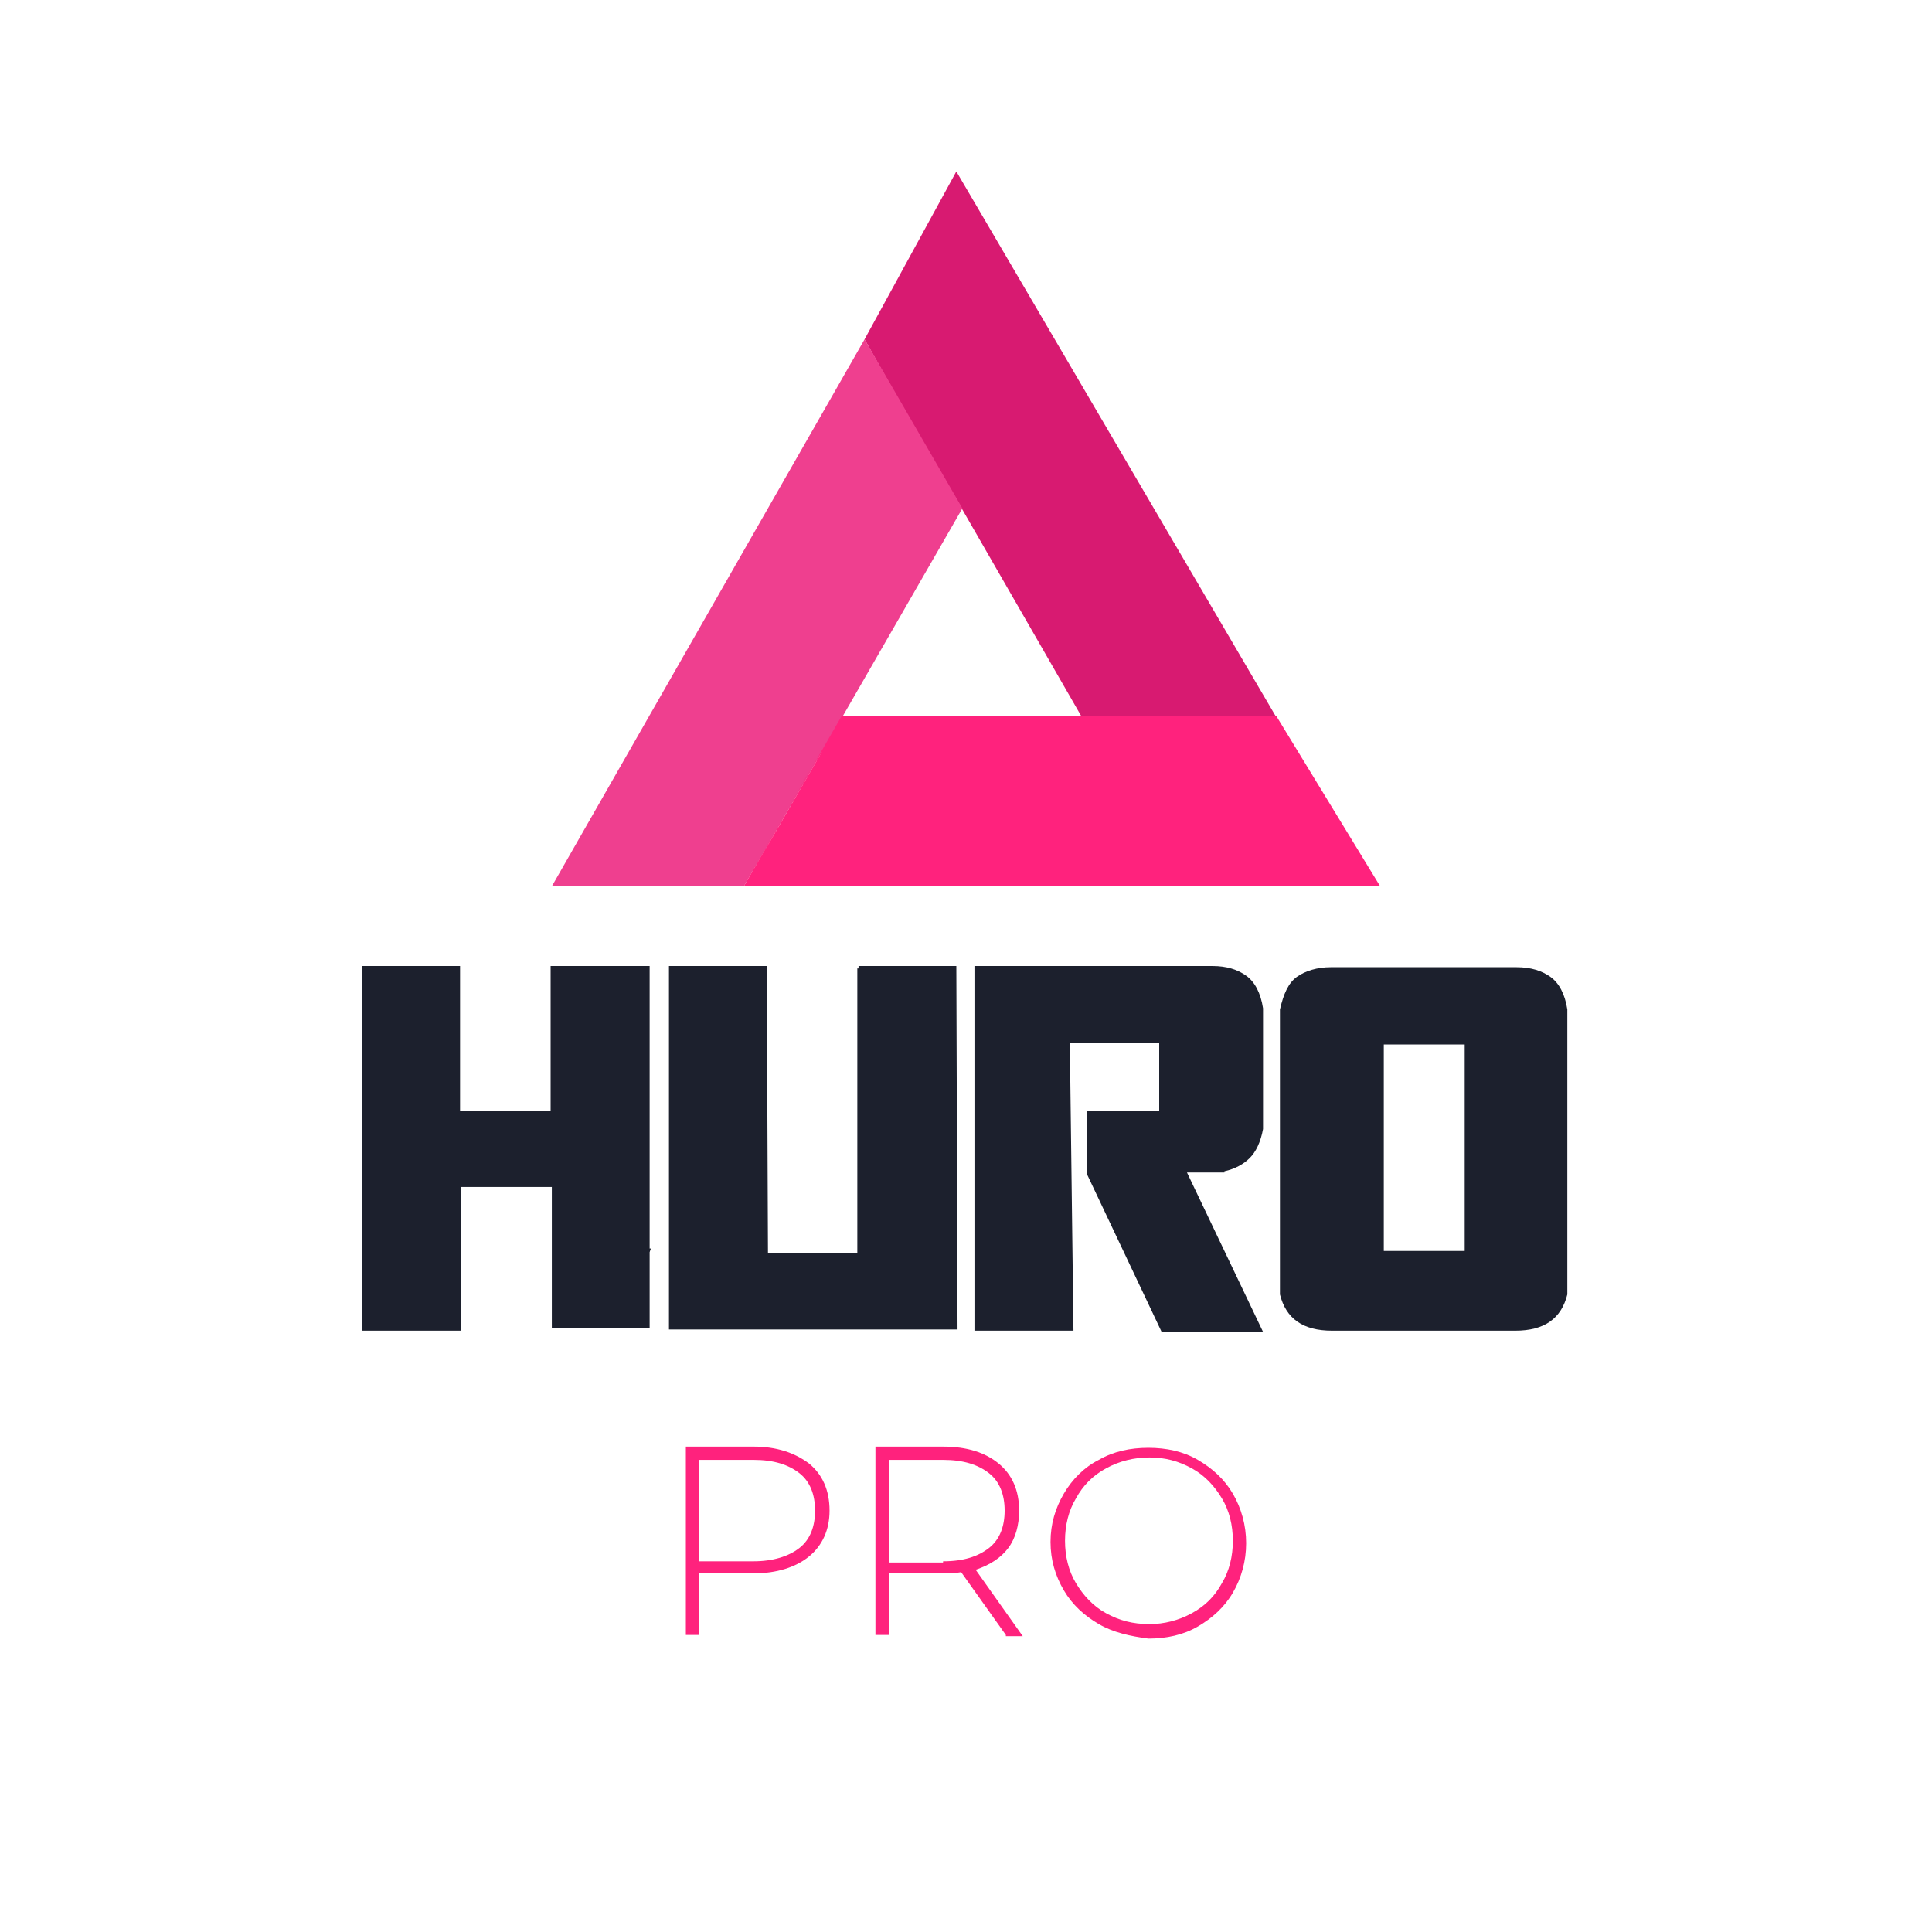
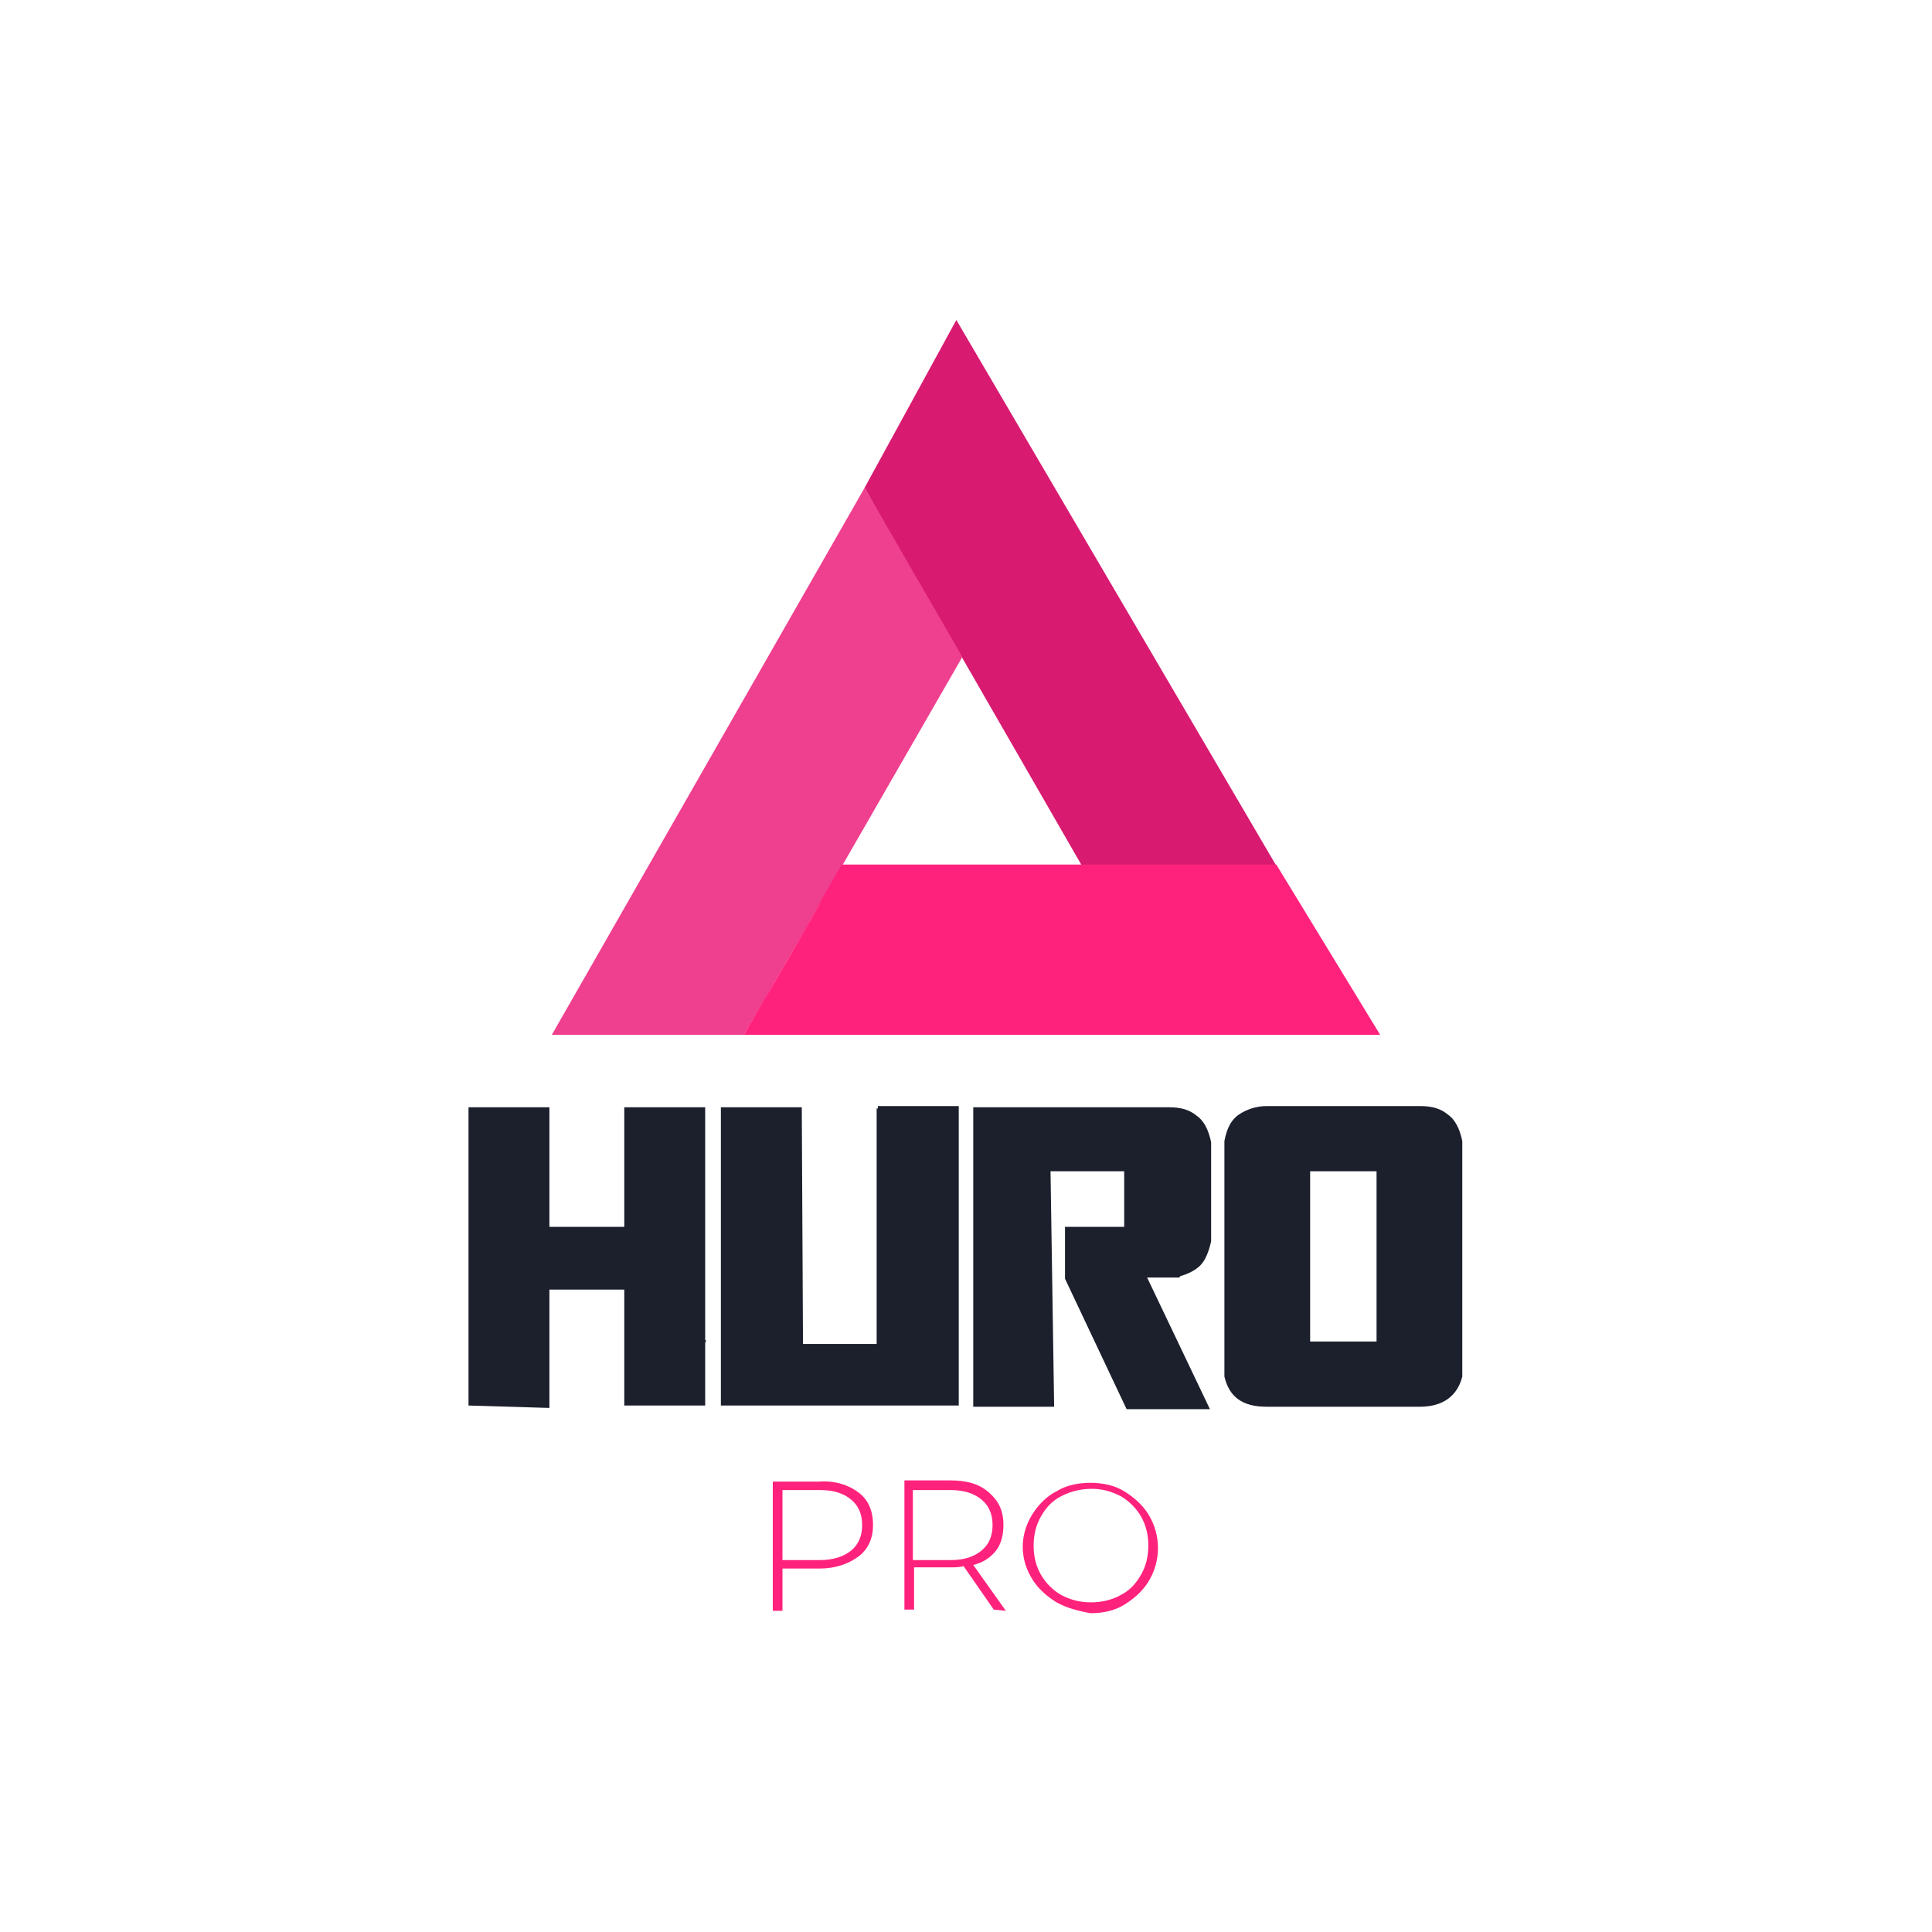
<svg xmlns="http://www.w3.org/2000/svg" version="1.1" id="OBJECTS" x="0px" y="0px" viewBox="0 0 160 160" style="enable-background:new 0 0 160 160;" xml:space="preserve">
  <style type="text/css">
	.st0{fill:#D81A71;}
	.st1{fill:#EF3F8F;}
	.st2{fill:#FF227D;}
	.st3{fill:#1C202D;}
</style>
  <g>
    <g>
-       <path class="st0" d="M74.3,32.9l3.7,6.4l1.7,2.9l9.9,17.2l16.1,0L79.2,14.2l-7.6,13.9L74.3,32.9z M102.5,59.3l-9.6,0" />
-       <path class="st1" d="M61.6,73.4l5.3-9.1l1.2-2.1l1.7-2.9l9.9-17.2l-8.1-14L45.7,73.4H61.6z M73.2,31l1.1,1.9l3.7,6.4v0L73.2,31z" />
-       <path class="st2" d="M61.6,73.4h52.7l-8.6-14.1l-36,0L61.6,73.4z M68.1,62.2l-4.8,8.3l3.5-6.2L68.1,62.2z" />
+       <g>
+         <path class="st0" d="M74.3,45.2l3.7,6.4l1.7,2.9l9.9,17.2h16.1L79.2,26.5l-7.6,13.9L74.3,45.2z M102.5,71.6h-9.6" />
+         <path class="st1" d="M61.6,85.7l5.3-9.1l1.2-2.1l1.7-2.9l9.9-17.2l-8.1-14L45.7,85.7H61.6z M73.2,43.3l1.1,1.9l3.7,6.4l0,0     L73.2,43.3z" />
+         <path class="st2" d="M61.6,85.7h52.7l-8.6-14.1h-36L61.6,85.7z M68.1,74.5l-4.8,8.3l3.5-6.2L68.1,74.5z" />
+       </g>
+     </g>
+     <g>
+       <path class="st3" d="M38.8,116.4V91.7h6.7v9.9h6.2v-9.9h6.7l0,0l0,0v0.1v13.7l0,0v5.5h0.1l-0.1,0.2v5.2h-6.7v-9.6h-6.2v9.8    L38.8,116.4L38.8,116.4z" />
+       <path class="st3" d="M79.4,116.4H59.7V91.7h6.7l0.1,19.6h6.1V91.8h0.1v-0.2h6.7L79.4,116.4z" />
+       <path class="st3" d="M87.3,116.5h-6.7v-11.9l0,0l0,0V91.7h16.2c1,0,1.7,0.2,2.3,0.7c0.6,0.4,1,1.2,1.2,2.2c0,1.7,0,3,0,4    c0,1,0,1.7,0,2.3c0,0.6,0,1,0,1.2s0,0.5,0,0.7c-0.2,0.9-0.5,1.6-0.9,2s-1,0.7-1.7,0.9v0.1H95l5.2,10.9h-6.9l-5.1-10.8v-4.3h4.9    v-4.6h-6.1L87.3,116.5z" />
+       <path class="st3" d="M104.9,116.5c-2,0-3.1-0.8-3.5-2.5c0-3.5,0-6.7,0-10c0-3.2,0-6.3,0-9.5c0.2-1.1,0.6-1.8,1.2-2.2    c0.6-0.4,1.4-0.7,2.3-0.7h12.7c1,0,1.7,0.2,2.3,0.7c0.6,0.4,1,1.2,1.2,2.2c0,3.1,0,6.3,0,9.5c0,3.1,0,6.5,0,10    c-0.4,1.6-1.6,2.5-3.5,2.5H104.9z M108.5,111.1h5.5V97h-5.5V111.1z" />
+     </g>
+     <g>
+       <path class="st2" d="M71.1,123.6c0.8,0.6,1.2,1.5,1.2,2.7c0,1.1-0.4,2-1.2,2.6c-0.8,0.6-1.9,1-3.2,1h-3.1v3.5h-0.8v-10.7h3.8    C69.2,122.6,70.3,123,71.1,123.6z M70.5,128.4c0.6-0.5,0.9-1.2,0.9-2.1s-0.3-1.6-0.9-2.1c-0.6-0.5-1.4-0.8-2.6-0.8h-3.1v5.8h3.1    C69,129.2,69.9,128.9,70.5,128.4z" />
+       <path class="st2" d="M82.3,133.3l-2.5-3.6c-0.3,0.1-0.8,0.1-1,0.1h-3.1v3.5h-0.8v-10.7h3.8c1.4,0,2.4,0.3,3.2,1s1.2,1.5,1.2,2.7    c0,0.8-0.2,1.6-0.6,2.1c-0.4,0.5-1,1-1.9,1.2l2.7,3.8L82.3,133.3L82.3,133.3z M78.7,129.2c1.2,0,2-0.3,2.6-0.8    c0.6-0.5,0.9-1.2,0.9-2.1s-0.3-1.6-0.9-2.1c-0.6-0.5-1.4-0.8-2.6-0.8h-3.1v5.8L78.7,129.2L78.7,129.2z" />
+       <path class="st2" d="M87.5,132.7c-0.8-0.5-1.5-1.1-2-1.9c-0.5-0.8-0.8-1.7-0.8-2.7c0-1,0.3-1.9,0.8-2.7c0.5-0.8,1.2-1.5,2-1.9    c0.8-0.5,1.8-0.7,2.8-0.7s2,0.2,2.8,0.7c0.8,0.5,1.5,1.1,2,1.9c0.5,0.8,0.8,1.8,0.8,2.8c0,1-0.3,2-0.8,2.8c-0.5,0.8-1.2,1.4-2,1.9    c-0.8,0.5-1.8,0.7-2.8,0.7C89.3,133.4,88.4,133.2,87.5,132.7z M92.8,132.1c0.8-0.4,1.3-1,1.7-1.7c0.4-0.7,0.6-1.5,0.6-2.4    c0-0.9-0.2-1.7-0.6-2.4c-0.4-0.7-1-1.3-1.7-1.7c-0.8-0.4-1.5-0.6-2.4-0.6s-1.7,0.2-2.5,0.6c-0.8,0.4-1.3,1-1.7,1.7    c-0.4,0.7-0.6,1.5-0.6,2.4c0,0.9,0.2,1.7,0.6,2.4s1,1.3,1.7,1.7c0.8,0.4,1.5,0.6,2.5,0.6C91.2,132.7,92.1,132.5,92.8,132.1z" />
    </g>
  </g>
-   <g>
-     <path class="st3" d="M30,110.1V80h8.1V92l7.5,0V80h8.2v0h0l0,0.1v16.6h0v6.7h0.1l-0.1,0.3v6.3h-8.1V98.3h-7.5v11.9H30z" />
-     <path class="st3" d="M79.3,110.1H55.4V80h8.1l0.1,23.8H71V80.2h0.1V80h8.1L79.3,110.1z" />
-     <path class="st3" d="M88.9,110.2h-8.2V95.7l0,0l0,0V80l19.7,0c1.2,0,2.1,0.3,2.8,0.8c0.7,0.5,1.2,1.4,1.4,2.7c0,2.1,0,3.7,0,4.9   c0,1.2,0,2.1,0,2.8c0,0.7,0,1.2,0,1.5c0,0.3,0,0.6,0,0.8c-0.2,1.1-0.6,1.9-1.1,2.4c-0.5,0.5-1.2,0.9-2.1,1.1v0.1h-3.1l6.3,13.2   h-8.4L90,97.2V92h6v-5.6h-7.4L88.9,110.2z" />
-     <path class="st3" d="M110.3,110.2c-2.4,0-3.8-1-4.3-3c0-4.2,0-8.2,0-12.1s0-7.7,0-11.5c0.3-1.3,0.7-2.2,1.4-2.7   c0.7-0.5,1.7-0.8,2.8-0.8h15.4c1.2,0,2.1,0.3,2.8,0.8c0.7,0.5,1.2,1.4,1.4,2.7c0,3.8,0,7.7,0,11.5s0,7.9,0,12.1c-0.5,2-1.9,3-4.3,3   H110.3z M114.6,103.6h6.7V86.5h-6.7V103.6z" />
-   </g>
-   <g>
-     <path class="st2" d="M67,121.2c1.1,0.9,1.7,2.2,1.7,3.9c0,1.6-0.6,2.9-1.7,3.8s-2.7,1.4-4.6,1.4h-4.5v5.1h-1.1v-15.6h5.6   C64.3,119.8,65.8,120.3,67,121.2z M66.2,128.2c0.9-0.7,1.3-1.8,1.3-3.1s-0.4-2.4-1.3-3.1s-2.1-1.1-3.8-1.1h-4.5v8.4h4.5   C64,129.3,65.3,128.9,66.2,128.2z" />
-     <path class="st2" d="M83.3,135.4l-3.7-5.2c-0.5,0.1-1.1,0.1-1.5,0.1h-4.5v5.1h-1.1v-15.6h5.6c2,0,3.5,0.5,4.6,1.4   c1.1,0.9,1.7,2.2,1.7,3.9c0,1.2-0.3,2.3-0.9,3.1c-0.6,0.8-1.5,1.4-2.7,1.8l3.9,5.5H83.3z M78.1,129.3c1.7,0,2.9-0.4,3.8-1.1   c0.9-0.7,1.3-1.8,1.3-3.1s-0.4-2.4-1.3-3.1c-0.9-0.7-2.1-1.1-3.8-1.1h-4.5v8.5H78.1z" />
-     <path class="st2" d="M91,134.5c-1.2-0.7-2.2-1.6-2.9-2.8c-0.7-1.2-1.1-2.5-1.1-4c0-1.5,0.4-2.8,1.1-4c0.7-1.2,1.7-2.2,2.9-2.8   c1.2-0.7,2.6-1,4.1-1c1.5,0,2.9,0.3,4.1,1c1.2,0.7,2.2,1.6,2.9,2.8c0.7,1.2,1.1,2.6,1.1,4.1c0,1.5-0.4,2.9-1.1,4.1   c-0.7,1.2-1.7,2.1-2.9,2.8c-1.2,0.7-2.6,1-4.1,1C93.6,135.5,92.2,135.2,91,134.5z M98.7,133.6c1.1-0.6,1.9-1.4,2.5-2.5   c0.6-1,0.9-2.2,0.9-3.5s-0.3-2.5-0.9-3.5c-0.6-1-1.4-1.9-2.5-2.5c-1.1-0.6-2.2-0.9-3.5-0.9c-1.3,0-2.5,0.3-3.6,0.9   c-1.1,0.6-1.9,1.4-2.5,2.5c-0.6,1-0.9,2.2-0.9,3.5s0.3,2.5,0.9,3.5c0.6,1,1.4,1.9,2.5,2.5c1.1,0.6,2.2,0.9,3.6,0.9   C96.4,134.5,97.6,134.2,98.7,133.6z" />
-   </g>
</svg>
